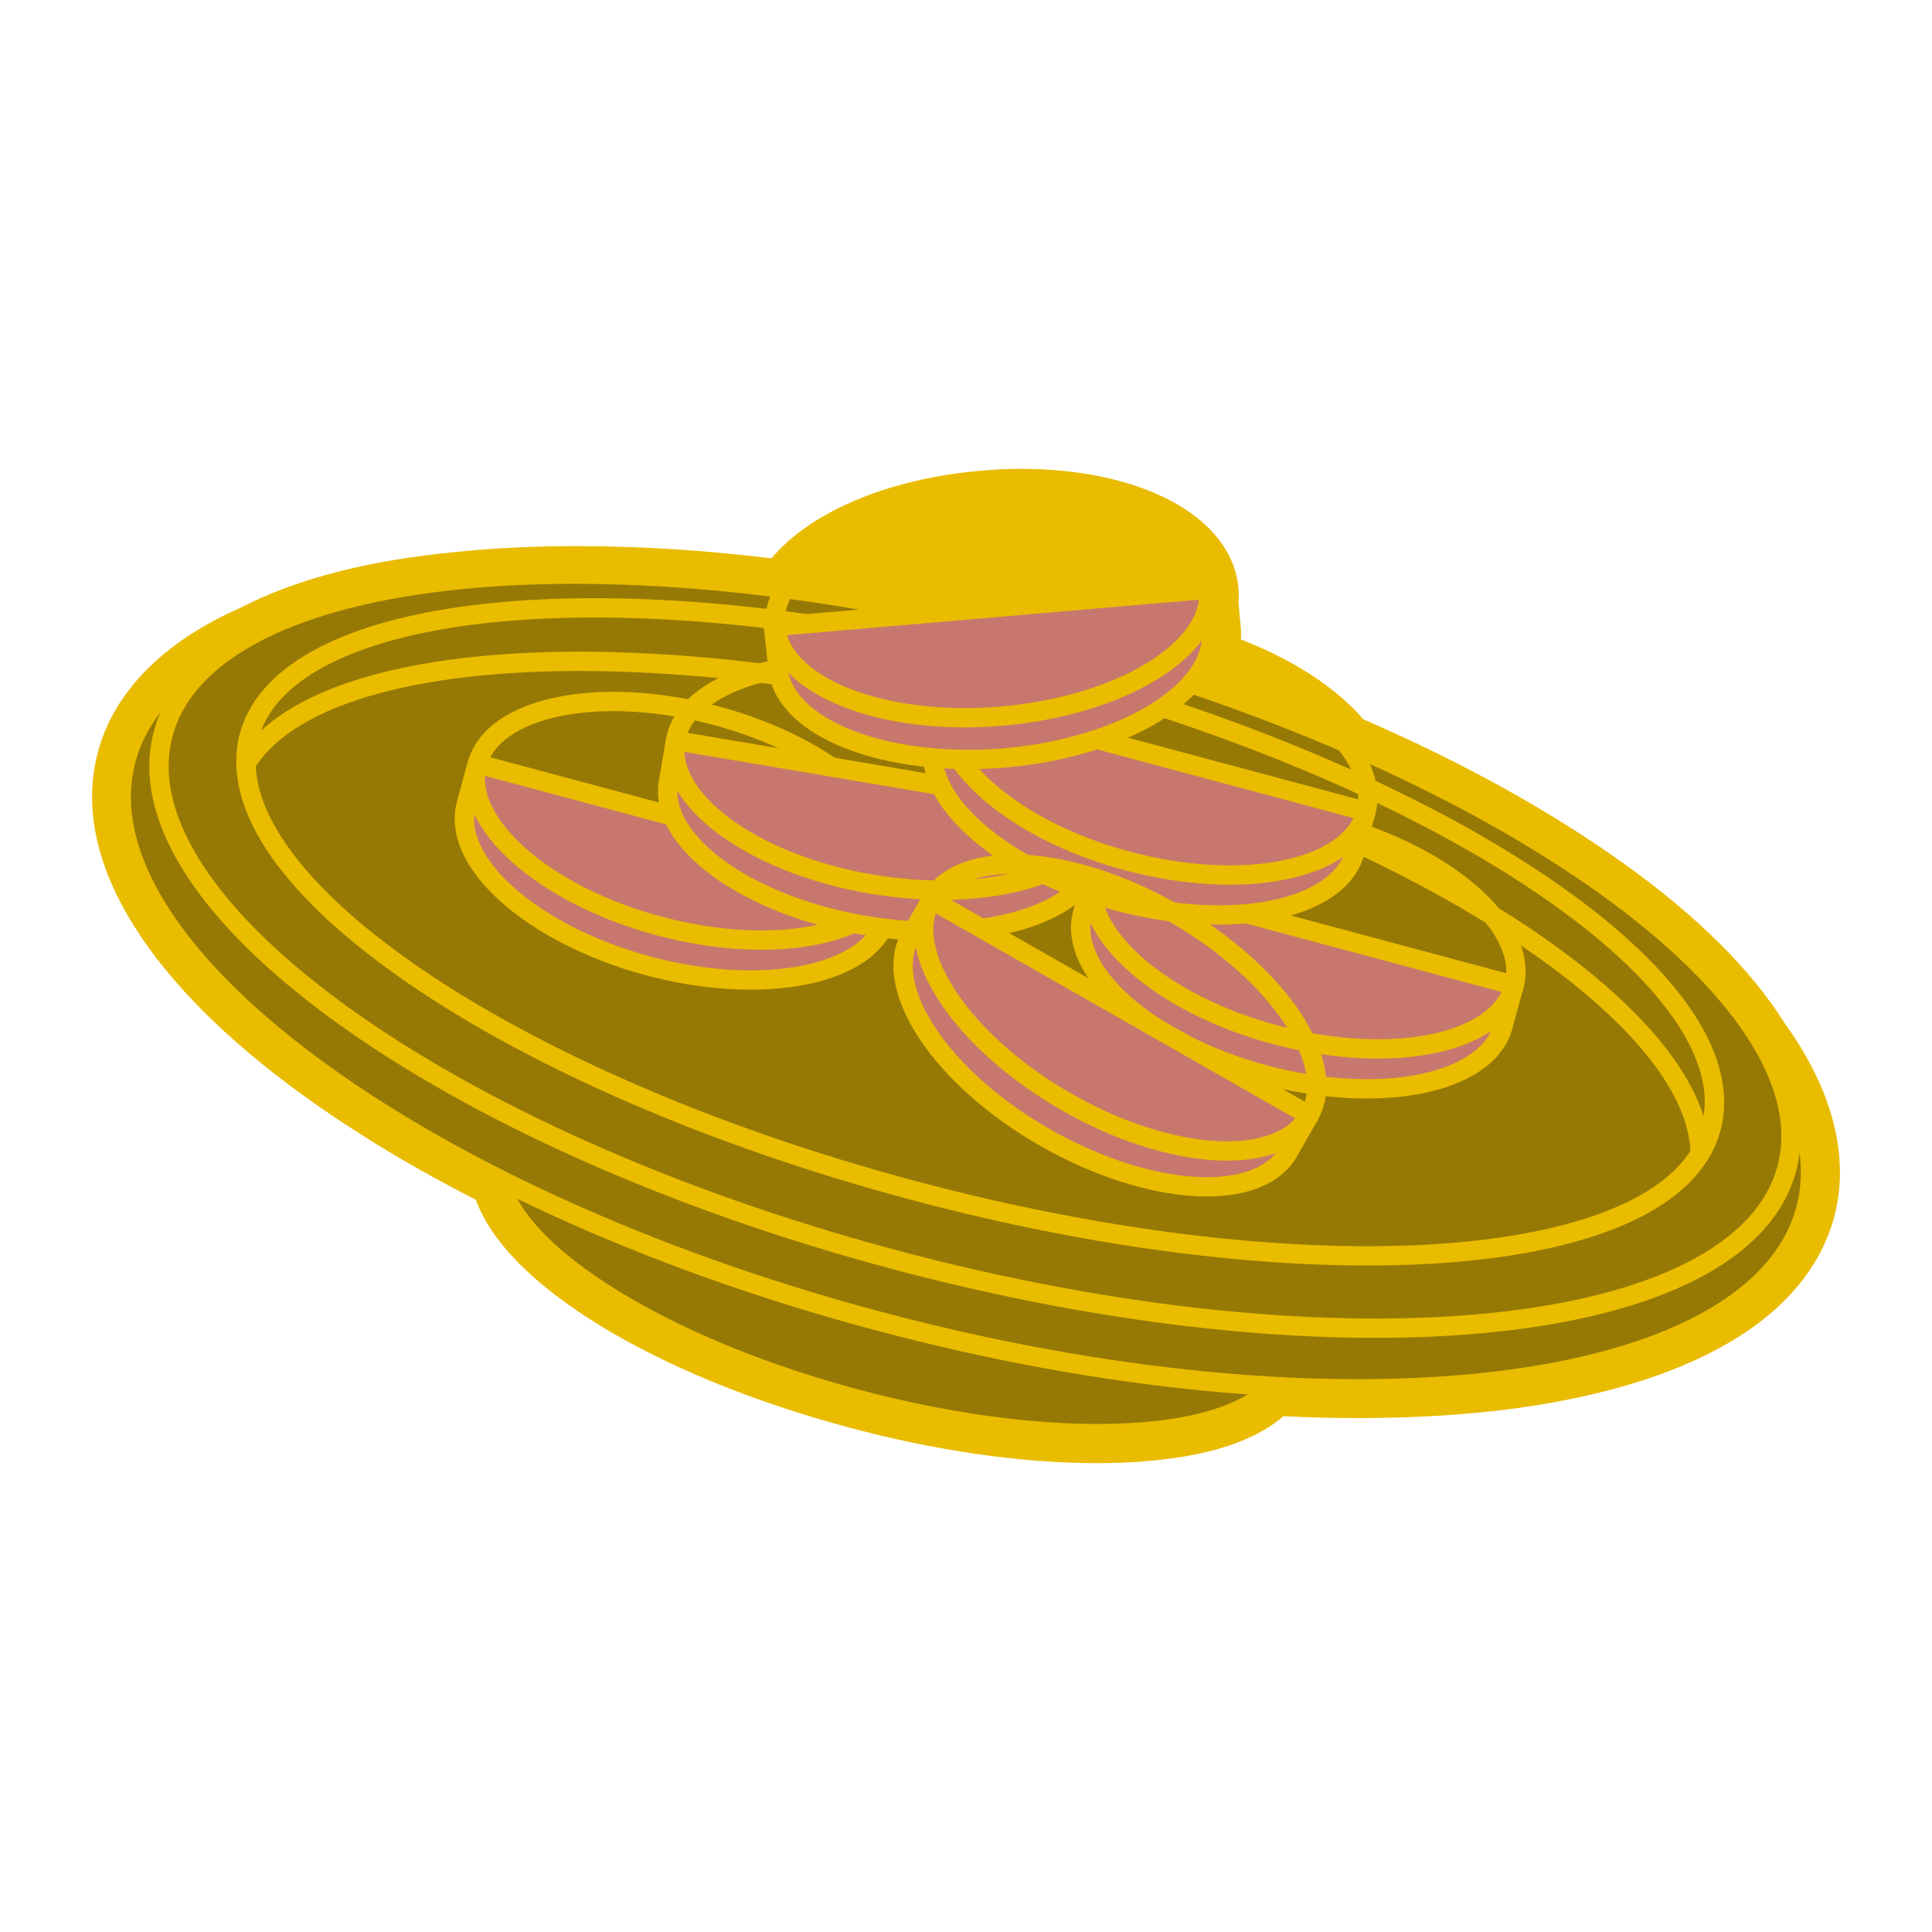
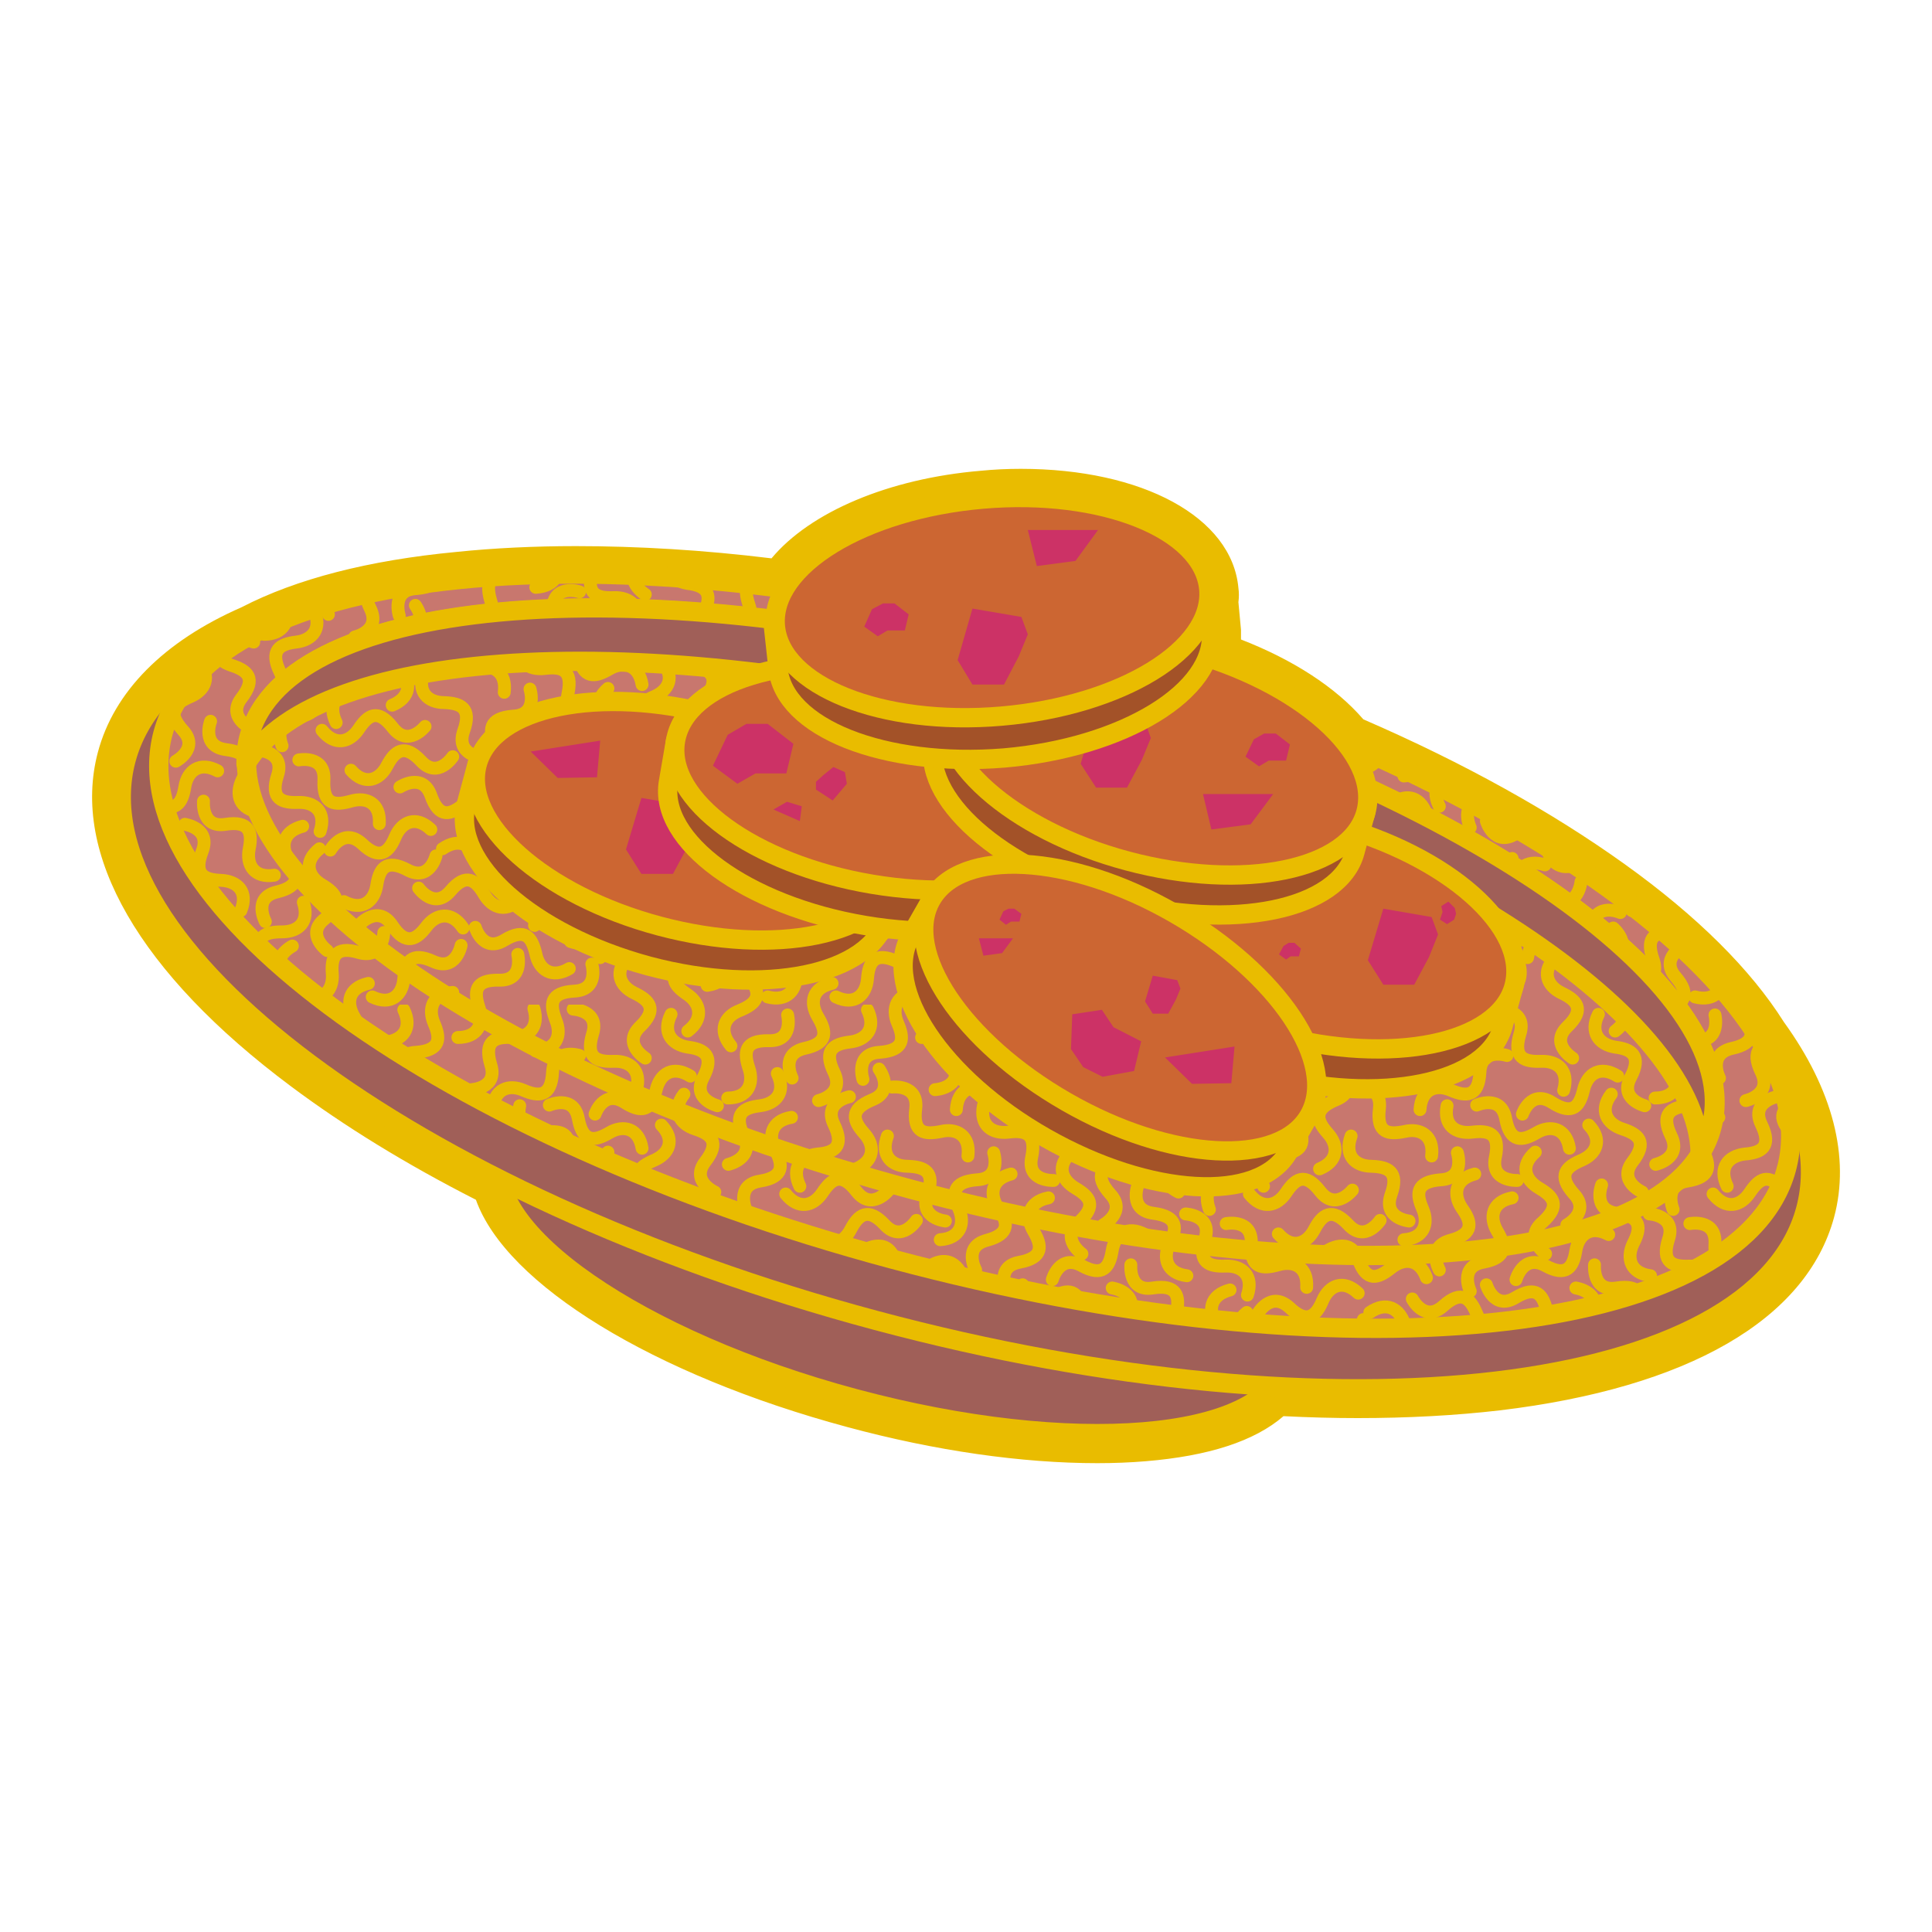
- <svg xmlns="http://www.w3.org/2000/svg" xmlns:xlink="http://www.w3.org/1999/xlink" version="1.1" id="레이어_1" x="0px" y="0px" viewBox="0 0 300 300" style="enable-background:new 0 0 300 300;" xml:space="preserve">
+ <svg xmlns="http://www.w3.org/2000/svg" version="1.1" id="레이어_1" x="0px" y="0px" viewBox="0 0 300 300" style="enable-background:new 0 0 300 300;" xml:space="preserve">
  <style type="text/css">
	.st0{fill:none;}
	.st1{fill:none;stroke:#E9BC00;stroke-width:2;stroke-linecap:round;stroke-linejoin:round;}
	.st2{fill:#C8776E;}
	.st3{fill:#E9BC00;}
- 	.st4{fill:#967905;stroke:#E9BC00;stroke-width:3;stroke-linecap:round;stroke-linejoin:round;stroke-miterlimit:9.999;}
- 	.st5{fill:#967905;stroke:#E9BC00;stroke-width:3;stroke-linecap:round;stroke-linejoin:round;stroke-miterlimit:10;}
- 	.st6{fill:#C8776E;stroke:#E9BC00;stroke-width:3;stroke-linecap:round;stroke-linejoin:round;stroke-miterlimit:10;}
- 	.st7{fill:url(#SVGID_1_);stroke:#E9BC00;stroke-width:3;stroke-linecap:round;stroke-linejoin:round;stroke-miterlimit:10;}
- 	
- 		.st8{fill:url(#SVGID_00000101792636589680738060000010236837230293440911_);stroke:#E9BC00;stroke-width:3;stroke-linecap:round;stroke-linejoin:round;stroke-miterlimit:10;}
- 	
- 		.st9{fill:url(#SVGID_00000119829298660491281050000004554710419483109034_);stroke:#E9BC00;stroke-width:3;stroke-linecap:round;stroke-linejoin:round;stroke-miterlimit:10;}
- 	
- 		.st10{fill:url(#SVGID_00000071552756470065551070000005538455736714091150_);stroke:#E9BC00;stroke-width:3;stroke-linecap:round;stroke-linejoin:round;stroke-miterlimit:10;}
- 	
- 		.st11{fill:url(#SVGID_00000109742036084785648300000004630124779014154647_);stroke:#E9BC00;stroke-width:3;stroke-linecap:round;stroke-linejoin:round;stroke-miterlimit:10;}
- 	
- 		.st12{fill:url(#SVGID_00000042705569111723765400000007946801644980505498_);stroke:#E9BC00;stroke-width:3;stroke-linecap:round;stroke-linejoin:round;stroke-miterlimit:10;}
+ 	.st4{fill:#A05F58;stroke:#E9BC00;stroke-width:3;stroke-linecap:round;stroke-linejoin:round;stroke-miterlimit:9.999;}
+ 	.st5{fill:url(#주름);stroke:#E9BC00;stroke-width:3;stroke-linecap:round;stroke-linejoin:round;stroke-miterlimit:9.999;}
+ 	.st6{fill:#A05F58;stroke:#E9BC00;stroke-width:3;stroke-linecap:round;stroke-linejoin:round;stroke-miterlimit:10;}
+ 	.st7{fill:#A35228;stroke:#E9BC00;stroke-width:3;stroke-linecap:round;stroke-linejoin:round;stroke-miterlimit:10;}
+ 	.st8{fill:#CC6632;stroke:#E9BC00;stroke-width:3;stroke-linecap:round;stroke-linejoin:round;stroke-miterlimit:10;}
+ 	.st9{fill:#CC3266;}
</style>
  <pattern y="300" width="72" height="72" patternUnits="userSpaceOnUse" id="주름" viewBox="17.1 -87.9 72 72" style="overflow:visible;">
    <g>
      <rect x="17.1" y="-87.9" class="st0" width="72" height="72" />
      <g>
        <rect x="17.1" y="-87.9" class="st0" width="72" height="72" />
        <g>
          <rect x="17.1" y="-87.9" class="st0" width="72" height="72" />
          <g>
            <path class="st1" d="M72.2-1c0,0,4.1-0.9,2.4-4.4s0-4.4,2.5-4.7c2.5-0.3,4.1-2.1,2.7-5" />
            <path class="st1" d="M34.1-15.2c0,0,4.2,0.2,3,3.9C36-7.5,37.9-6.9,40.4-7s4.4,1.4,3.5,4.5" />
            <path class="st1" d="M18.3-2.7c0,0,4.2-0.2,3-3.9c-1.1-3.7,0.7-4.3,3.2-4.2c2.6,0.1,4.4-1.5,3.5-4.5" />
          </g>
          <g>
            <path class="st1" d="M97.5-23.7c0,0,1,4.1-2.9,4s-3.9,1.9-3.1,4.3s-0.2,4.6-3.3,4.6" />
          </g>
          <g>
            <rect x="17.1" y="-87.9" class="st2" width="72" height="72" />
            <path class="st1" d="M30.4-72.3c0,0,3.8-1.7,4.5,2.1c0.7,3.8,2.6,3.5,4.8,2.2c2.2-1.3,4.6-0.7,5.1,2.4" />
            <path class="st1" d="M83.1-59.1c0,0-2.6,3.3-5,0.2s-3.9-1.9-5.3,0.2c-1.4,2.1-3.7,2.7-5.7,0.2" />
            <path class="st1" d="M56.1-58.8c0,0-3.8-1.7-1.5-4.7c2.4-3.1,0.9-4.3-1.6-5.1c-2.4-0.8-3.6-2.9-1.7-5.4" />
            <path class="st1" d="M58.2-63.1c0,0,4.1-0.9,2.4-4.4c-1.7-3.5,0-4.4,2.5-4.7c2.5-0.3,4.1-2.1,2.7-5" />
            <path class="st1" d="M72.2-73c0,0,4.1-0.9,2.4-4.4s0-4.4,2.5-4.7c2.5-0.3,4.1-2.1,2.7-5" />
            <path class="st1" d="M44.4-53.7c0,0,3.7-2,1.1-4.8c-2.6-2.9-1.2-4.2,1.1-5.2c2.4-1,3.4-3.2,1.2-5.5" />
            <path class="st1" d="M27.4-64.9c0,0,1.3,4-2.6,4.2c-3.9,0.3-3.8,2.2-2.8,4.5s0.2,4.6-2.9,4.8" />
            <path class="st1" d="M24.6-46.7c0,0-2-3.6,1.7-4.6c3.8-1,3.3-2.9,1.8-5c-1.4-2.1-1.1-4.5,2-5.3" />
            <path class="st1" d="M37.5-70.9c0,0,1.3-3.9,4.6-1.8s4.3,0.5,4.9-2c0.6-2.5,2.6-3.8,5.3-2.1" />
            <path class="st1" d="M29.4-43.4c0,0-1.8-3.8,2-4.5s3.5-2.6,2.2-4.8c-1.3-2.2-0.8-4.6,2.3-5.2" />
            <path class="st1" d="M41.1-49.2c0,0-3.4-2.4-0.5-4.9c2.9-2.6,1.7-4-0.5-5.3s-3-3.5-0.6-5.6" />
            <path class="st1" d="M28.1-28.2c0,0,0.3-4.2,4-2.9c3.7,1.2,4.3-0.6,4.3-3.1c-0.1-2.6,1.6-4.4,4.6-3.4" />
            <path class="st1" d="M46.6-35c0,0-0.4,4.2-4,2.9c-3.7-1.3-4.3,0.5-4.3,3.1s-1.6,4.3-4.6,3.3" />
            <path class="st1" d="M36.7-60.6c0,0-4.2,0.2-3.4-3.6c0.8-3.8-1.1-4.2-3.6-3.9c-2.5,0.3-4.5-1-3.9-4.1" />
            <path class="st1" d="M49.8-59.9c0,0-1.5,3.9,2.4,4.4s3.7,2.4,2.5,4.7c-1.1,2.3-0.4,4.6,2.7,5" />
            <path class="st1" d="M20.4-42.2c0,0,1.9,3.7,4.8,1.1c2.9-2.6,4.2-1.2,5.2,1.2s3.1,3.4,5.5,1.3" />
            <path class="st1" d="M68.1-4.5c0,0-1.9-3.7,1.9-4.6c3.8-0.8,3.4-2.7,2.1-4.9s-0.9-4.5,2.2-5.2" />
            <path class="st1" d="M81.6-77.9c0,0,2.5,3.4-1.1,4.8c-3.6,1.5-2.9,3.3-1.2,5.2c1.7,1.9,1.6,4.3-1.3,5.5" />
            <path class="st1" d="M77-73.6c0,0-4.1,0.8-2.4,4.3s0,4.4-2.6,4.6c-2.5,0.3-4.1,2.1-2.7,5" />
            <path class="st1" d="M34.1-87.2c0,0,4.2,0.2,3,3.9c-1.1,3.7,0.7,4.3,3.3,4.2c2.5-0.1,4.4,1.4,3.5,4.5" />
            <path class="st1" d="M56.5-72.2c0,0-4-1-2.2-4.4c1.8-3.4,0.1-4.4-2.4-4.7c-2.5-0.4-4-2.3-2.6-5.1" />
            <path class="st1" d="M35.1-80c0,0-4-1.3-4.2,2.6s-2.2,3.8-4.5,2.8s-4.6-0.2-4.8,3" />
            <path class="st1" d="M25.5-23.7c0,0,1,4.1-2.9,4s-3.9,1.9-3.1,4.3s-0.2,4.6-3.3,4.6" />
            <path class="st1" d="M87.4-54.4c0,0-2.3,3.5-4.9,0.7s-4.1-1.6-5.3,0.7c-1.2,2.3-3.5,3.1-5.6,0.7" />
            <path class="st1" d="M67.4-86.3c0,0,1,4.1-2.9,4s-3.9,1.9-3.1,4.3c0.8,2.4-0.2,4.6-3.3,4.6" />
            <path class="st1" d="M60.9-56.1c0,0-1.6-3.8,2.2-4.4c3.8-0.6,3.6-2.5,2.4-4.8c-1.2-2.2-0.6-4.6,2.5-5.1" />
            <path class="st1" d="M91.9-54.3c0,0-4.1-0.4-2.8-4.1c1.3-3.6-0.5-4.3-3-4.4c-2.6,0-4.3-1.7-3.2-4.7" />
            <path class="st1" d="M79.2-49.7c0,0,3.5-2.3,4.8,1.3c1.3,3.7,3.1,3,5.1,1.4s4.4-1.5,5.5,1.5" />
            <path class="st1" d="M88.7-25.1c0,0-0.8,4.1-4.3,2.5s-4.4,0.1-4.6,2.7c-0.2,2.5-2,4.2-4.9,2.8" />
            <path class="st1" d="M45.8-43.9c0,0,4.1,0.6,2.7,4.2c-1.4,3.6,0.3,4.4,2.9,4.5c2.6,0.1,4.3,1.8,3.1,4.7" />
            <path class="st1" d="M31.9-44.4c0,0,1.2,4,4.5,2c3.3-2,4.3-0.4,4.9,2.1c0.5,2.5,2.5,3.9,5.2,2.3" />
            <path class="st1" d="M18.9-27.9c0,0,1.2,4,4.5,2s4.3-0.4,4.9,2.1c0.5,2.5,2.5,3.9,5.2,2.3" />
            <path class="st1" d="M54.9-18.9c0,0,4.2-0.4,2.9-4c-1.3-3.7,0.5-4.3,3.1-4.3s4.3-1.6,3.3-4.6" />
            <path class="st1" d="M51.6-27.8c0,0,3.2,2.7,0.1,5c-3.1,2.3-2,3.9,0.1,5.3s2.6,3.8,0.1,5.7" />
            <path class="st1" d="M67.9-24.3c0,0-3.4-2.5-0.4-4.9c3-2.5,1.8-4-0.4-5.3c-2.2-1.3-2.9-3.6-0.4-5.6" />
            <path class="st1" d="M73-28.4c0,0,2.8-3.1,5,0.2c2.1,3.2,3.8,2.2,5.3,0.2s3.9-2.5,5.7,0.2" />
            <path class="st1" d="M57.2-55.4c0,0,4.2,0.2,3,3.9s0.7,4.3,3.2,4.2c2.6-0.1,4.4,1.5,3.4,4.5" />
            <path class="st1" d="M48.7-47.5c0,0-0.4,4.2,3.4,3.6c3.8-0.6,4.2,1.3,3.7,3.8s0.8,4.6,3.9,4.1" />
            <path class="st1" d="M36.5-45.2c0,0,1.1-4,4.5-2.2c3.4,1.9,4.4,0.2,4.8-2.3c0.4-2.5,2.3-4,5.1-2.5" />
            <path class="st1" d="M18.3-74.7c0,0,4.2-0.2,3-3.9c-1.1-3.7,0.7-4.3,3.2-4.2c2.6,0.1,4.4-1.5,3.5-4.5" />
            <path class="st1" d="M52.7-30.2c0,0-3.8-1.7-4.5,2.2c-0.6,3.8-2.5,3.5-4.8,2.3c-2.2-1.2-4.6-0.7-5.1,2.5" />
            <path class="st1" d="M100.9-35.1c0,0-1.6-3.9-4.7-1.5c-3.1,2.3-4.3,0.8-5-1.7c-0.8-2.4-2.8-3.6-5.4-1.8" />
            <path class="st1" d="M84.8-39c0,0-1,4-4.4,2.2C77-38.6,76-37,75.6-34.4c-0.4,2.5-2.3,4-5.1,2.5" />
            <path class="st1" d="M76.7-27.1c0,0-0.1,4.2-3.9,3.1c-3.7-1.1-4.3,0.8-4.1,3.3c0.2,2.5-1.4,4.4-4.4,3.6" />
            <path class="st1" d="M68.4-39.9c0,0,2-3.6,4.9-1c2.8,2.7,4.2,1.3,5.2-1.1c1-2.3,3.2-3.3,5.5-1.1" />
            <path class="st1" d="M58.3-28.8c0,0-2-3.7,1.8-4.6s3.3-2.8,1.9-4.9c-1.4-2.1-1-4.5,2.1-5.3" />
            <path class="st1" d="M79.1-4.3c0,0-1.3-4,2.6-4.2c3.9-0.3,3.8-2.2,2.8-4.5s-0.2-4.6,2.9-4.8" />
            <path class="st1" d="M63.5-53.9c0,0,4.1-0.8,3.9,3.1s1.7,4,4.2,3.3c2.4-0.7,4.6,0.3,4.4,3.5" />
            <path class="st1" d="M83.6-75.1c0,0,4.1-0.5,3.7,3.3c-0.5,3.9,1.4,4.1,3.9,3.6c2.5-0.6,4.6,0.7,4.2,3.8" />
            <path class="st1" d="M82.1-34c0,0,2.4,3.4,4.9,0.5c2.5-3,4-1.7,5.3,0.5s3.6,2.9,5.6,0.5" />
            <path class="st1" d="M62.5-25c0,0-3.7,1.9-1.2,4.8S62.4-16,60-15c-2.4,0.9-3.4,3.1-1.4,5.5" />
            <path class="st1" d="M45.3-7.6c0,0-3.6-2.2-0.8-4.9s1.4-4.1-0.9-5.2c-2.3-1.1-3.2-3.4-0.9-5.6" />
            <path class="st1" d="M37-22.2c0,0,1.2,4-2.7,4.2s-3.8,2.1-2.9,4.5c1,2.4,0.1,4.6-3.1,4.8" />
          </g>
          <g>
            <path class="st1" d="M19.9-54.3c0,0-4.1-0.4-2.8-4.1c1.3-3.6-0.5-4.3-3-4.4c-2.6,0-4.3-1.7-3.2-4.7" />
            <path class="st1" d="M7.2-49.7c0,0,3.5-2.3,4.8,1.3c1.3,3.7,3.1,3,5.1,1.4s4.4-1.5,5.5,1.5" />
            <path class="st1" d="M16.7-25.1c0,0-0.8,4.1-4.3,2.5S8-22.5,7.8-19.9c-0.2,2.5-2,4.2-4.9,2.8" />
            <path class="st1" d="M1-28.4c0,0,2.8-3.1,5,0.2C8.1-25,9.8-26,11.3-28s3.9-2.5,5.7,0.2" />
            <path class="st1" d="M28.9-35.1c0,0-1.6-3.9-4.7-1.5c-3.1,2.3-4.3,0.8-5-1.7c-0.8-2.4-2.8-3.6-5.4-1.8" />
            <path class="st1" d="M11.6-75.1c0,0,4.1-0.5,3.7,3.3c-0.5,3.9,1.4,4.1,3.9,3.6c2.5-0.6,4.6,0.7,4.2,3.8" />
            <path class="st1" d="M10.1-34c0,0,2.4,3.4,4.9,0.5c2.5-3,4-1.7,5.3,0.5s3.6,2.9,5.6,0.5" />
          </g>
          <g>
            <path class="st1" d="M97.5-95.7c0,0,1,4.1-2.9,4s-3.9,1.9-3.1,4.3s-0.2,4.6-3.3,4.6" />
          </g>
          <g>
            <path class="st1" d="M68.1-76.5c0,0-1.9-3.7,1.9-4.6c3.8-0.8,3.4-2.7,2.1-4.9c-1.3-2.2-0.9-4.5,2.2-5.2" />
            <path class="st1" d="M25.5-95.7c0,0,1,4.1-2.9,4s-3.9,1.9-3.1,4.3s-0.2,4.6-3.3,4.6" />
            <path class="st1" d="M88.7-97.1c0,0-0.8,4.1-4.3,2.5c-3.5-1.6-4.4,0.1-4.6,2.7c-0.2,2.5-2,4.2-4.9,2.8" />
            <path class="st1" d="M51.6-99.8c0,0,3.2,2.7,0.1,5c-3.1,2.3-2,3.9,0.1,5.3c2.1,1.4,2.6,3.8,0.1,5.7" />
            <path class="st1" d="M76.7-99.1c0,0-0.1,4.2-3.9,3.1c-3.7-1.1-4.3,0.8-4.1,3.3c0.2,2.5-1.4,4.4-4.4,3.6" />
            <path class="st1" d="M79.1-76.3c0,0-1.3-4,2.6-4.2c3.9-0.3,3.8-2.2,2.8-4.5c-1-2.3-0.2-4.6,2.9-4.8" />
            <path class="st1" d="M62.5-97c0,0-3.7,1.9-1.2,4.8S62.4-88,60-87c-2.4,0.9-3.4,3.1-1.4,5.5" />
            <path class="st1" d="M45.3-79.6c0,0-3.6-2.2-0.8-4.9c2.8-2.7,1.4-4.1-0.9-5.2c-2.3-1.1-3.2-3.4-0.9-5.6" />
            <path class="st1" d="M37-94.2c0,0,1.2,4-2.7,4.2c-3.9,0.2-3.8,2.1-2.9,4.5c1,2.4,0.1,4.6-3.1,4.8" />
          </g>
          <g>
            <path class="st1" d="M16.7-97.1c0,0-0.8,4.1-4.3,2.5c-3.5-1.6-4.4,0.1-4.6,2.7c-0.2,2.5-2,4.2-4.9,2.8" />
          </g>
        </g>
      </g>
    </g>
  </pattern>
  <g>
    <path class="st3" d="M170.3,225.7c-11.6,0-24.8-1.9-38.4-5.5c-30.2-8.1-52.8-22-56.9-34.9c-10.9-5.6-20.6-11.5-29-17.8   c-23-17.2-33.5-35.1-29.4-50.3c2.4-9,9.8-16.4,21.5-21.5c8.3-4.4,19.3-7.3,32.8-8.6c5.8-0.6,11.9-0.9,18.3-0.9   c9.8,0,20.2,0.7,31.1,2c5.5-7.2,17.6-12.4,31.9-13.7c2.1-0.2,4.1-0.3,6.1-0.3c18.1,0,31.4,7,32.2,17c0.1,0.7,0.1,1.4,0,2.1l0.4,4.4   c0.1,0.8,0.1,1.6,0,2.4c8.4,3.1,15.4,7.6,19.7,12.7c15.7,6.8,29.3,14.4,40.6,22.5c11.2,8,19.3,16.2,24.3,24.2   c7.5,10.3,10,20.1,7.6,29.1c-4.1,15.2-22,25.4-50.6,28.9c-6.9,0.8-14.2,1.2-21.9,1.2c-3.9,0-7.9-0.1-12.1-0.3   c-4.1,3.8-11.3,6.2-21,7C175.4,225.6,172.9,225.7,170.3,225.7z" />
    <path class="st3" d="M158.5,75.8c16.9,0,29.9,6.4,30.7,15.6l0,0c0.1,0.7,0,1.3,0,1.9l0.4,4.5c0.1,1.1,0,2.2-0.3,3.3   c9,3.2,16.3,7.8,20.5,12.9c15.5,6.7,29.3,14.3,40.7,22.5c11.1,8,19.1,16,23.9,23.8c7.1,9.8,9.7,19.3,7.4,27.9   c-3.9,14.6-21.4,24.4-49.3,27.8c-6.9,0.8-14.1,1.2-21.8,1.2c-4.1,0-8.3-0.1-12.6-0.4c-3.7,3.8-10.8,6.2-20.5,7   c-2.3,0.2-4.7,0.3-7.3,0.3c-11.3,0-24.5-1.9-38-5.5c-30.3-8.1-52.8-22.3-56-34.5c-10.9-5.5-20.8-11.6-29.3-17.9   c-22.5-16.8-32.8-34.1-28.9-48.7C20.5,109,27.6,102,38.8,97c8-4.2,18.9-7.1,32.3-8.5c5.8-0.6,11.8-0.9,18.2-0.9   c10,0,20.7,0.7,31.8,2.1c4.8-7,16.7-12.5,31.4-13.8C154.5,75.9,156.5,75.8,158.5,75.8 M158.5,72.8c-2.1,0-4.2,0.1-6.2,0.3   c-14.3,1.2-26.5,6.4-32.5,13.6c-10.6-1.3-20.8-1.9-30.4-1.9c-6.4,0-12.7,0.3-18.5,0.9C57.2,87,46,89.9,37.5,94.3   c-12.1,5.3-19.8,13.1-22.3,22.5c-4.2,15.8,6.4,34.3,30,51.9c8.3,6.2,17.9,12.1,28.7,17.6c4.7,13.2,27.6,27.2,57.7,35.3   c13.7,3.7,27.1,5.6,38.8,5.6c2.6,0,5.1-0.1,7.5-0.3c9.7-0.8,16.9-3.1,21.4-7c4,0.2,7.8,0.3,11.5,0.3c7.8,0,15.2-0.4,22.1-1.2   c29.2-3.5,47.6-14.1,51.9-30c2.5-9.3-0.2-19.8-7.8-30.3c-5.1-8.1-13.4-16.4-24.7-24.5s-24.9-15.7-40.6-22.5c-4.3-5-11-9.3-19-12.4   c0-0.5,0-1,0-1.5l-0.4-4.3c0.1-0.7,0.1-1.5,0-2.2C191.3,80.3,177.4,72.8,158.5,72.8L158.5,72.8z" />
  </g>
-   <g>
-     <g>
-       <ellipse transform="matrix(0.2588 -0.9659 0.9659 0.2588 -86.0991 278.7223)" class="st4" cx="138.6" cy="195.5" rx="22.5" ry="63" />
-       <ellipse transform="matrix(0.2588 -0.9659 0.9659 0.2588 -36.5251 258.1864)" class="st4" cx="150" cy="152.9" rx="54" ry="135" />
-       <ellipse transform="matrix(0.2588 -0.9659 0.9659 0.2588 -30.4494 255.7123)" class="st4" cx="151.4" cy="147.7" rx="49.5" ry="130.5" />
-       <ellipse transform="matrix(0.2588 -0.9659 0.9659 0.2588 -26.9564 254.3325)" class="st4" cx="152.2" cy="144.7" rx="41.4" ry="117.5" />
-       <path class="st5" d="M160.7,112.9c58.7,15.7,102.8,44.4,103.3,66.1c0.8-1.3,1.3-2.6,1.7-4c5.9-22.1-40.1-53.6-102.8-70.4    S44.7,92.2,38.7,114.3c-0.4,1.4-0.5,2.8-0.5,4.3C49.5,100,102,97.2,160.7,112.9z" />
-     </g>
-     <path class="st6" d="M72.4,124.9c-2.4,9,10.2,20.2,28.3,25.1c18,4.8,34.6,1.4,37-7.6l1.7-6.3l-65.3-17.5L72.4,124.9z" />
-     <pattern id="SVGID_1_" xlink:href="#二쇰" patternTransform="matrix(1 0 0 1 56.7088 17132.777)">
- 	</pattern>
-     <path class="st7" d="M139.4,136.2c-2.4,9-19,12.4-37,7.6c-18-4.8-30.7-16.1-28.3-25.1s19-12.4,37-7.6   C129.1,115.9,141.8,127.2,139.4,136.2z" />
-     <path class="st6" d="M168.1,141.8c-2.4,9,10.2,20.2,28.3,25.1c18,4.8,34.6,1.4,37-7.6l1.7-6.3l-65.3-17.5L168.1,141.8z" />
-     <pattern id="SVGID_00000055683440893911281320000009400703167479441848_" xlink:href="#二쇰" patternTransform="matrix(1 0 0 1 152.4088 17115.877)">
- 	</pattern>
-     <path style="fill:url(#SVGID_00000055683440893911281320000009400703167479441848_);stroke:#E9BC00;stroke-width:3;stroke-linecap:round;stroke-linejoin:round;stroke-miterlimit:10;" d="   M235.1,153.1c-2.4,9-19,12.4-37,7.6c-18-4.8-30.7-16.1-28.3-25.1s19-12.4,37-7.6C224.8,132.8,237.5,144,235.1,153.1z" />
-     <path class="st6" d="M103.8,121.4c-1.6,9.2,12.1,19.2,30.5,22.3s34.6-1.8,36.2-11l1.1-6.4L104.9,115L103.8,121.4z" />
-     <pattern id="SVGID_00000033344274498100374740000004813458195949494920_" xlink:href="#二쇰" patternTransform="matrix(1 0 0 1 87.673 17138.629)">
- 	</pattern>
-     <path style="fill:url(#SVGID_00000033344274498100374740000004813458195949494920_);stroke:#E9BC00;stroke-width:3;stroke-linecap:round;stroke-linejoin:round;stroke-miterlimit:10;" d="   M171.6,126.3c-1.6,9.2-17.7,14.1-36.2,11c-18.4-3.1-32.1-13.1-30.5-22.3s17.7-14.1,36.2-11S173.1,117.1,171.6,126.3z" />
-     <path class="st6" d="M145.1,114.8c-2.4,9,10.2,20.2,28.3,25.1c18,4.8,34.6,1.4,37-7.6l1.7-6.3l-65.3-17.5L145.1,114.8z" />
-     <pattern id="SVGID_00000006675749286807834580000001258401463054427044_" xlink:href="#二쇰" patternTransform="matrix(1 0 0 1 129.4088 17142.877)">
- 	</pattern>
-     <path style="fill:url(#SVGID_00000006675749286807834580000001258401463054427044_);stroke:#E9BC00;stroke-width:3;stroke-linecap:round;stroke-linejoin:round;stroke-miterlimit:10;" d="   M212.1,126.1c-2.4,9-19,12.4-37,7.6s-30.7-16.1-28.3-25.1s19-12.4,37-7.6C201.9,105.8,214.5,117,212.1,126.1z" />
-     <path class="st6" d="M120.8,103.7c0.8,9.3,16.5,15.5,35.1,14c18.6-1.6,33-10.4,32.2-19.7l-0.6-6.5l-67.4,5.8L120.8,103.7z" />
-     <pattern id="SVGID_00000063628179462052247620000003594468701741749677_" xlink:href="#二쇰" patternTransform="matrix(1 0 0 1 103.2682 17164.447)">
- 	</pattern>
-     <path style="fill:url(#SVGID_00000063628179462052247620000003594468701741749677_);stroke:#E9BC00;stroke-width:3;stroke-linecap:round;stroke-linejoin:round;stroke-miterlimit:10;" d="   M187.7,91.5c0.8,9.3-13.6,18.1-32.2,19.7s-34.3-4.7-35.1-14s13.6-18.1,32.2-19.7S186.9,82.2,187.7,91.5z" />
-     <path class="st6" d="M141.4,145.3c-4.6,8.1,4.8,22.2,21,31.4s33.1,10.2,37.7,2.1l3.2-5.6l-58.7-33.5L141.4,145.3z" />
-     <pattern id="SVGID_00000028297054000443076420000001031523720958887306_" xlink:href="#二쇰" patternTransform="matrix(1 0 0 1 126.3323 17107.523)">
- 	</pattern>
-     <path style="fill:url(#SVGID_00000028297054000443076420000001031523720958887306_);stroke:#E9BC00;stroke-width:3;stroke-linecap:round;stroke-linejoin:round;stroke-miterlimit:10;" d="   M203.3,173.2c-4.6,8.1-21.5,7.2-37.7-2.1s-25.6-23.3-21-31.4c4.6-8.1,21.5-7.2,37.7,2.1S207.9,165.1,203.3,173.2z" />
-   </g>
+   <ellipse transform="matrix(0.2588 -0.9659 0.9659 0.2588 -86.0991 278.7223)" class="st4" cx="138.6" cy="195.5" rx="22.5" ry="63" />
+   <ellipse transform="matrix(0.2588 -0.9659 0.9659 0.2588 -36.5251 258.1864)" class="st4" cx="150" cy="152.9" rx="54" ry="135" />
+   <path class="st5" d="M25.3,113.9c7.1-26.4,69.2-32.7,138.9-14s120.3,55.2,113.2,81.6s-69.2,32.7-138.9,14S18.3,140.3,25.3,113.9z" />
+   <path class="st5" d="M38.8,114.3c5.9-22.1,61.5-26.4,124.2-9.6s108.7,48.3,102.8,70.4s-61.5,26.4-124.2,9.6S32.8,136.4,38.8,114.3z" />
+   <path class="st6" d="M160.7,112.9c58.7,15.7,102.8,44.4,103.3,66.1c0.8-1.3,1.3-2.6,1.7-4c5.9-22.1-40.1-53.6-102.8-70.4  S44.7,92.2,38.7,114.3c-0.4,1.4-0.5,2.8-0.5,4.3C49.5,100,102,97.2,160.7,112.9z" />
+   <path class="st7" d="M72.4,124.9c-2.4,9,10.2,20.2,28.3,25.1c18,4.8,34.6,1.4,37-7.6l1.7-6.3l-65.3-17.5L72.4,124.9z" />
+   <path class="st8" d="M139.4,136.2c-2.4,9-19,12.4-37,7.6c-18-4.8-30.7-16.1-28.3-25.1s19-12.4,37-7.6  C129.1,115.9,141.8,127.2,139.4,136.2z" />
+   <path class="st7" d="M168.1,141.8c-2.4,9,10.2,20.2,28.3,25.1c18,4.8,34.6,1.4,37-7.6l1.7-6.3l-65.3-17.5L168.1,141.8z" />
+   <polygon class="st9" points="97.2,131.9 99.6,123.9 107.2,125.2 108.2,127.9 106.8,131.4 104.5,135.7 99.6,135.7 " />
+   <path class="st8" d="M235.1,153.1c-2.4,9-19,12.4-37,7.6c-18-4.8-30.7-16.1-28.3-25.1s19-12.4,37-7.6  C224.8,132.8,237.5,144,235.1,153.1z" />
+   <path class="st7" d="M103.8,121.4c-1.6,9.2,12.1,19.2,30.5,22.3s34.6-1.8,36.2-11l1.1-6.4L104.9,115L103.8,121.4z" />
+   <path class="st8" d="M171.6,126.3c-1.6,9.2-17.7,14.1-36.2,11c-18.4-3.1-32.1-13.1-30.5-22.3s17.7-14.1,36.2-11  S173.1,117.1,171.6,126.3z" />
+   <path class="st7" d="M145.1,114.8c-2.4,9,10.2,20.2,28.3,25.1c18,4.8,34.6,1.4,37-7.6l1.7-6.3l-65.3-17.5L145.1,114.8z" />
+   <path class="st8" d="M212.1,126.1c-2.4,9-19,12.4-37,7.6s-30.7-16.1-28.3-25.1s19-12.4,37-7.6C201.9,105.8,214.5,117,212.1,126.1z" />
+   <polygon class="st9" points="167.8,118.6 170.2,110.6 177.7,111.8 178.7,114.6 177.3,118 175,122.3 170.2,122.3 " />
+   <polygon class="st9" points="212.4,149.1 214.8,141.1 222.3,142.4 223.3,145.1 221.9,148.6 219.6,152.9 214.8,152.9 " />
+   <path class="st7" d="M120.8,103.7c0.8,9.3,16.5,15.5,35.1,14c18.6-1.6,33-10.4,32.2-19.7l-0.6-6.5l-67.4,5.8L120.8,103.7z" />
+   <path class="st8" d="M187.7,91.5c0.8,9.3-13.6,18.1-32.2,19.7s-34.3-4.7-35.1-14s13.6-18.1,32.2-19.7S186.9,82.2,187.7,91.5z" />
+   <path class="st7" d="M141.4,145.3c-4.6,8.1,4.8,22.2,21,31.4s33.1,10.2,37.7,2.1l3.2-5.6l-58.7-33.5L141.4,145.3z" />
+   <path class="st8" d="M203.3,173.2c-4.6,8.1-21.5,7.2-37.7-2.1s-25.6-23.3-21-31.4c4.6-8.1,21.5-7.2,37.7,2.1  S207.9,165.1,203.3,173.2z" />
+   <polygon class="st9" points="159.6,82.3 161,87.9 167,87.1 170.5,82.3 " />
+   <polygon class="st9" points="191.7,162.5 191.2,168.2 185.1,168.3 180.9,164.2 " />
+   <polygon class="st9" points="93.2,115 92.7,120.7 86.6,120.8 82.4,116.7 " />
+   <polygon class="st9" points="186.8,123.3 188.1,128.8 194.2,128 197.7,123.3 " />
+   <polygon class="st9" points="148.7,102.5 151,94.5 158.6,95.8 159.6,98.5 158.2,101.9 155.9,106.3 151,106.3 " />
+   <polygon class="st9" points="177.8,155.5 179,151.5 182.8,152.2 183.3,153.5 182.6,155.2 181.4,157.4 179,157.4 " />
+   <polygon class="st9" points="124.2,127.5 124.5,125.2 122.2,124.5 120.1,125.7 " />
+   <polygon class="st9" points="131.5,121.7 129.3,124.3 126.7,122.6 126.7,121.4 127.8,120.4 129.4,119.1 131.2,119.9 " />
+   <polygon class="st9" points="194.7,114.8 196.3,113.9 198.1,113.9 200.3,115.6 199.7,118.1 197,118.1 195.5,119 193.4,117.5 " />
+   <polygon class="st9" points="152,145.7 152.7,148.4 155.6,148 157.3,145.7 " />
+   <polygon class="st9" points="155.8,141.5 156.6,141.1 157.5,141.1 158.6,141.9 158.3,143.1 157,143.1 156.2,143.6 155.2,142.8 " />
+   <polygon class="st9" points="199.3,146.9 200.1,146.4 201,146.4 202,147.3 201.7,148.5 200.4,148.5 199.7,149 198.6,148.2 " />
+   <polygon class="st9" points="225.9,141 226.1,141.9 225.8,142.8 224.7,143.5 223.6,142.8 224,141.6 223.8,140.7 224.9,140 " />
+   <polygon class="st9" points="135.4,94.6 137.1,93.7 138.9,93.7 141.1,95.4 140.5,97.9 137.8,97.9 136.3,98.8 134.2,97.3 " />
+   <polygon class="st9" points="113,114.1 115.9,112.4 119.2,112.4 123.2,115.5 122.1,120.1 117.3,120.1 114.5,121.7 110.7,118.9 " />
+   <polygon class="st9" points="166.3,162.9 168.2,165.7 171.2,167.2 176.1,166.3 177.2,161.7 172.9,159.5 171.1,156.8 166.5,157.5 " />
</svg>
